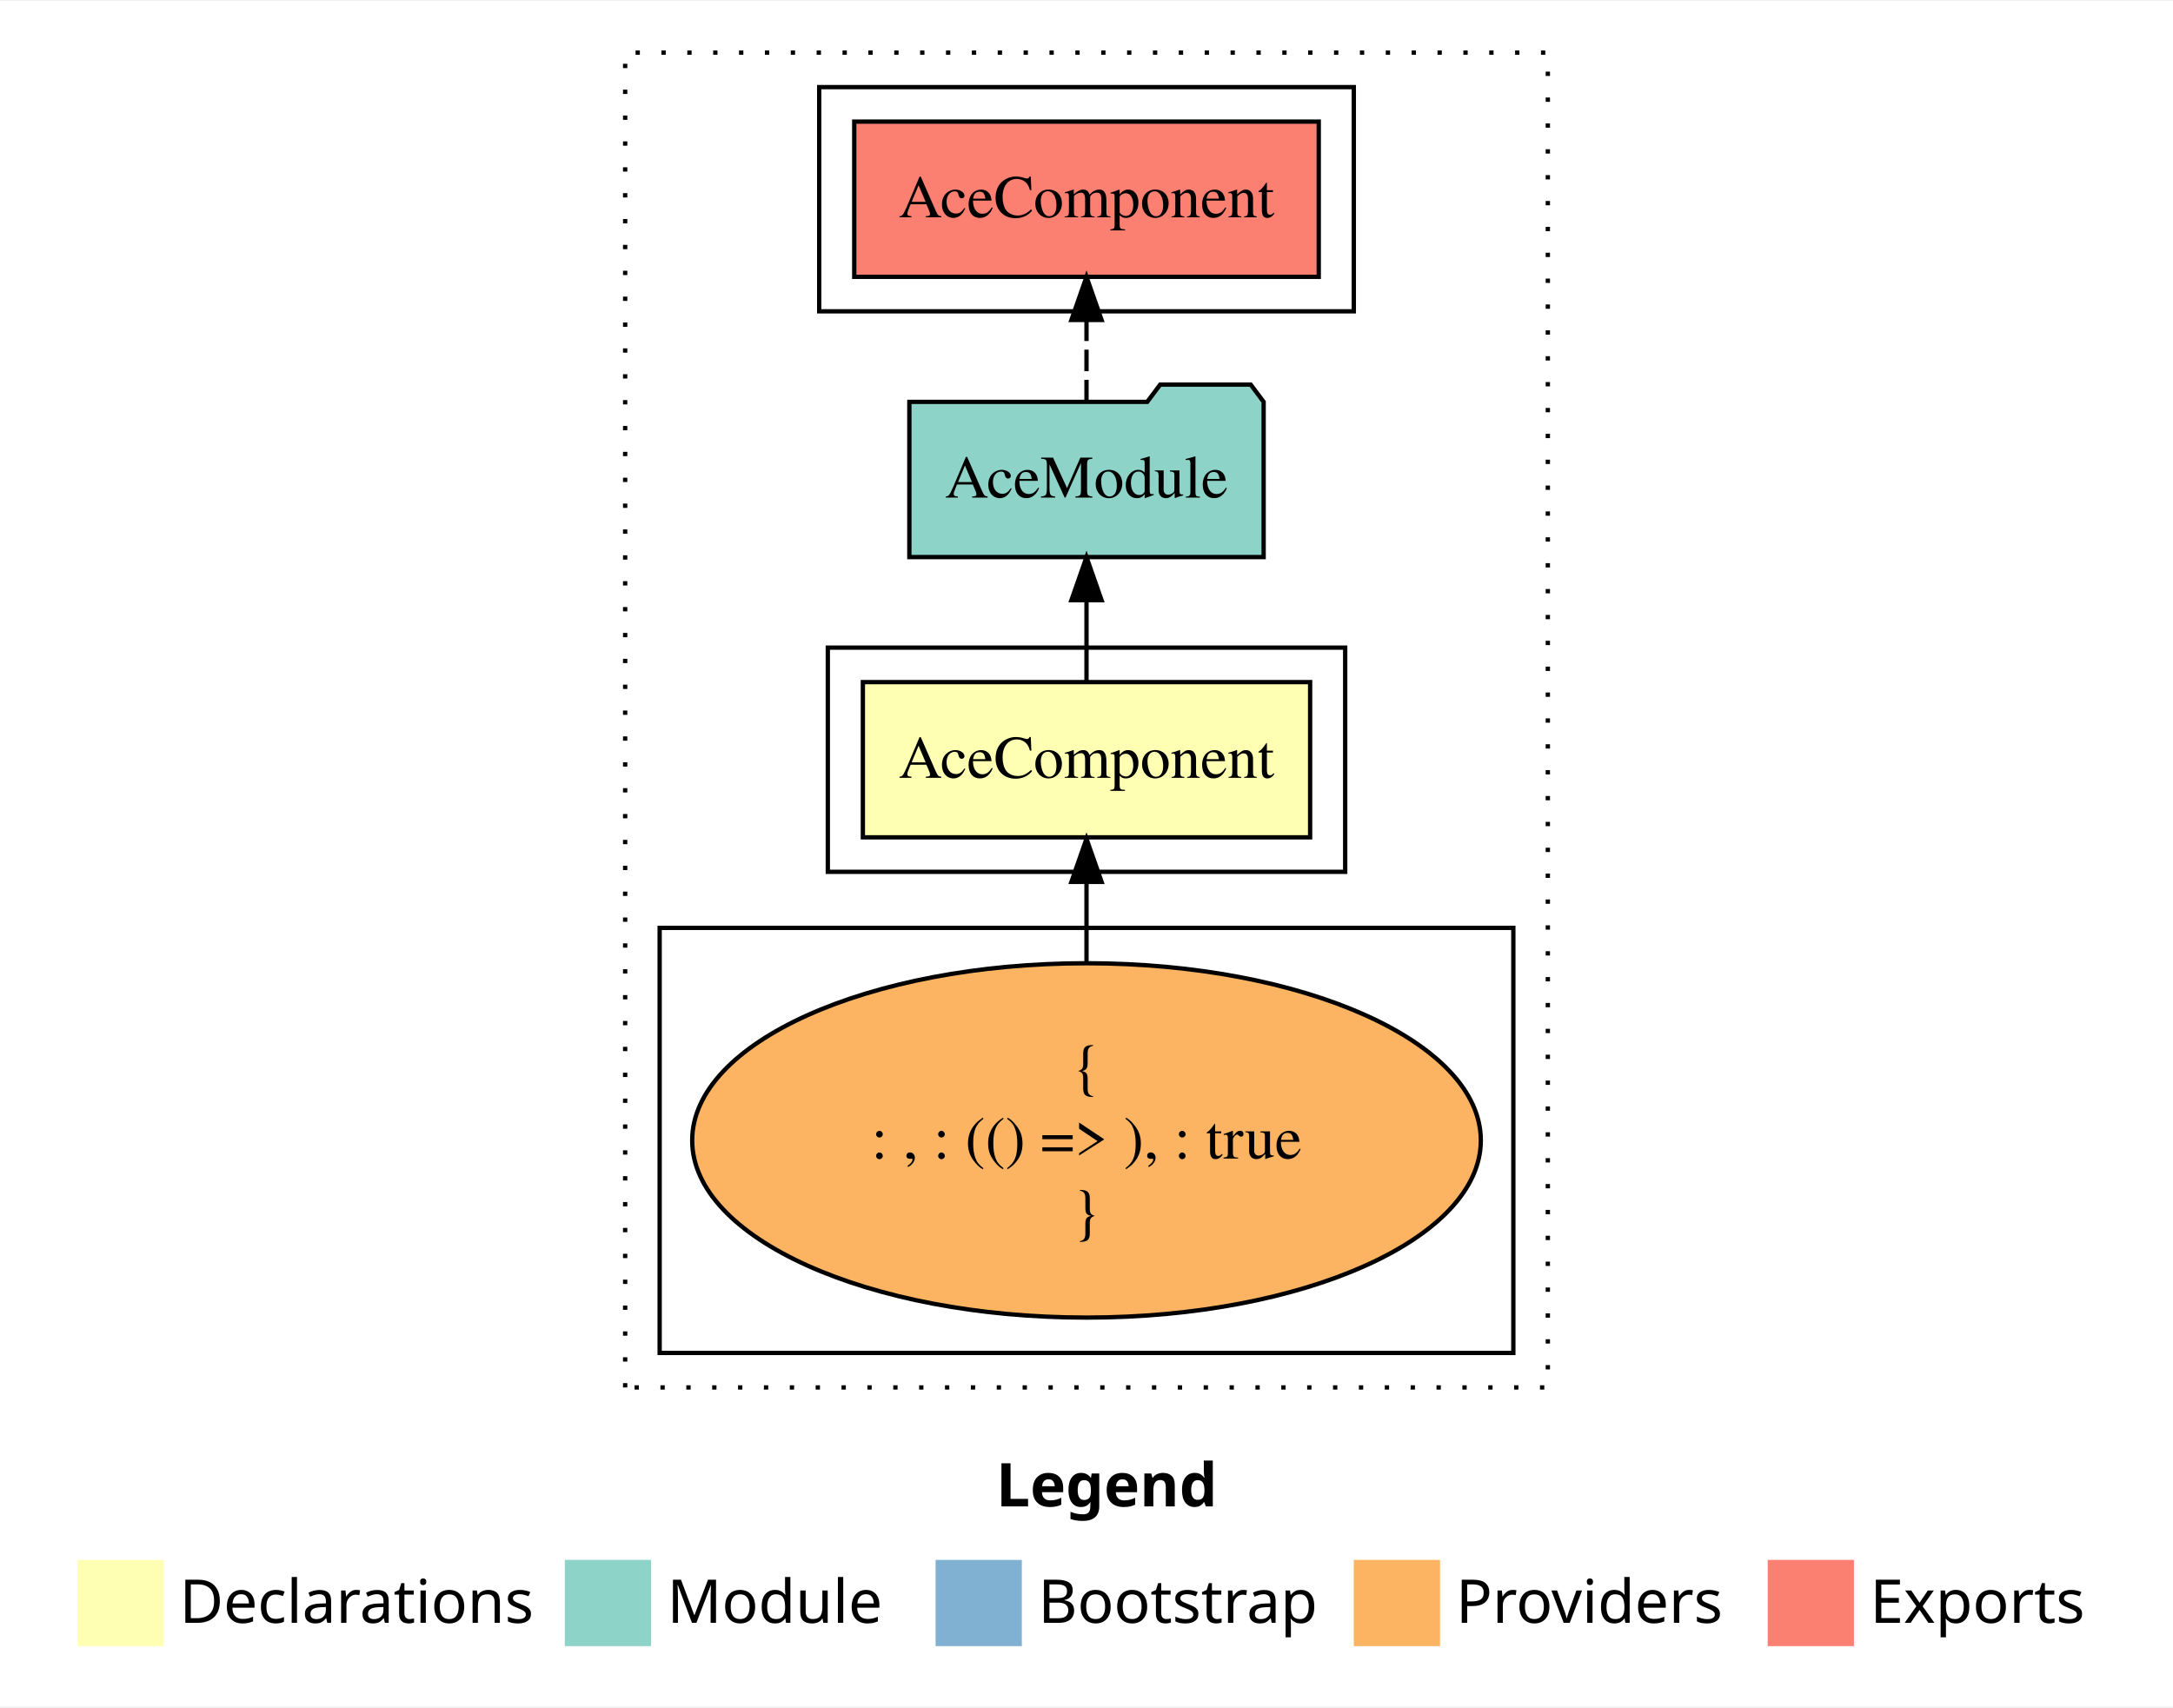
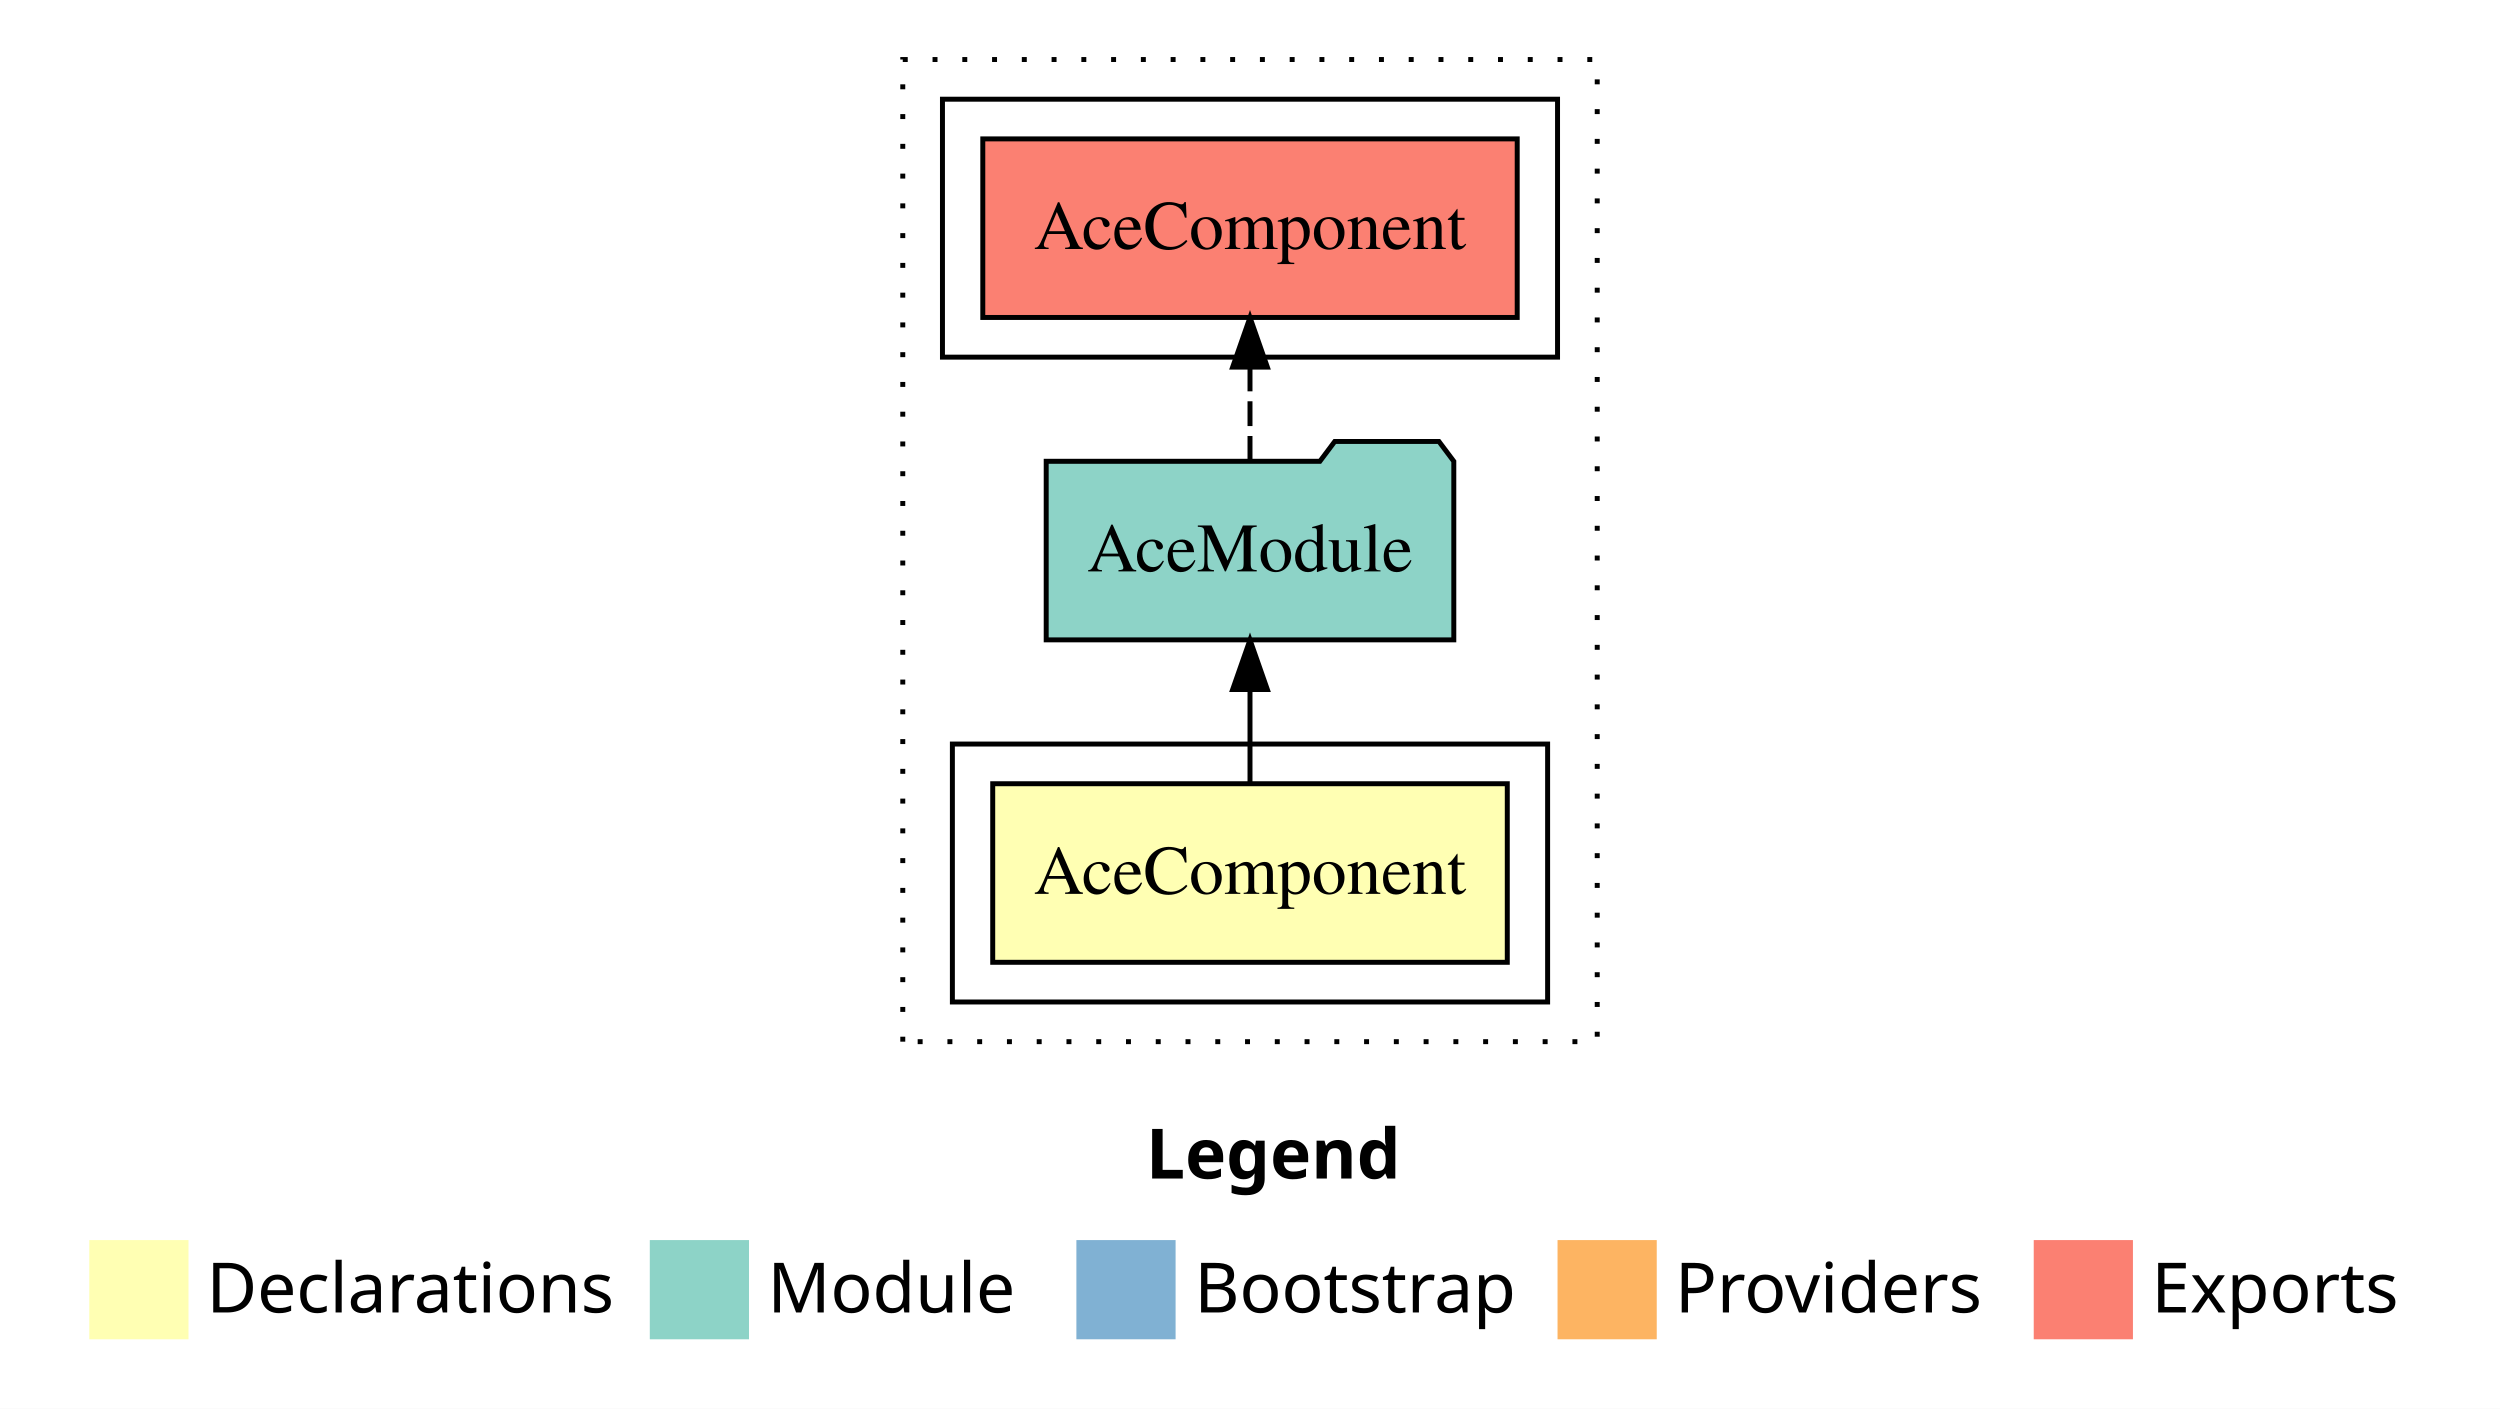
- <svg xmlns="http://www.w3.org/2000/svg" width="504pt" height="396pt" viewBox="0.00 0.00 504.00 395.59">
-   <g id="graph0" class="graph" transform="scale(1 1) rotate(0) translate(4 391.5901)">
-     <polygon fill="#ffffff" stroke="transparent" points="-4,4 -4,-391.59 500,-391.59 500,4 -4,4" />
+ <svg xmlns="http://www.w3.org/2000/svg" width="504pt" height="284pt" viewBox="0.00 0.00 504.00 284.00">
+   <g id="graph0" class="graph" transform="scale(1 1) rotate(0) translate(4 280)">
+     <polygon fill="#ffffff" stroke="transparent" points="-4,4 -4,-280 500,-280 500,4 -4,4" />
    <text text-anchor="start" x="227.009" y="-42.4" font-family="sans-serif" font-weight="bold" font-size="14.00" fill="#000000">Legend</text>
    <polygon fill="#ffffb3" stroke="transparent" points="14,-10 14,-30 34,-30 34,-10 14,-10" />
    <text text-anchor="start" x="37.629" y="-15.4" font-family="sans-serif" font-size="14.00" fill="#000000">  Declarations</text>
    <polygon fill="#8dd3c7" stroke="transparent" points="127,-10 127,-30 147,-30 147,-10 127,-10" />
    <text text-anchor="start" x="150.725" y="-15.4" font-family="sans-serif" font-size="14.00" fill="#000000">  Module</text>
    <polygon fill="#80b1d3" stroke="transparent" points="213,-10 213,-30 233,-30 233,-10 213,-10" />
    <text text-anchor="start" x="236.781" y="-15.4" font-family="sans-serif" font-size="14.00" fill="#000000">  Bootstrap</text>
    <polygon fill="#fdb462" stroke="transparent" points="310,-10 310,-30 330,-30 330,-10 310,-10" />
    <text text-anchor="start" x="333.673" y="-15.4" font-family="sans-serif" font-size="14.00" fill="#000000">  Providers</text>
    <polygon fill="#fb8072" stroke="transparent" points="406,-10 406,-30 426,-30 426,-10 406,-10" />
    <text text-anchor="start" x="429.726" y="-15.4" font-family="sans-serif" font-size="14.00" fill="#000000">  Exports</text>
    <g id="clust1" class="cluster">
-       <polygon fill="none" stroke="#000000" stroke-dasharray="1,5" points="141,-70 141,-379.59 355,-379.59 355,-70 141,-70" />
+       <polygon fill="none" stroke="#000000" stroke-dasharray="1,5" points="178,-70 178,-268 318,-268 318,-70 178,-70" />
    </g>
    <g id="clust2" class="cluster">
-       <polygon fill="none" stroke="#000000" points="188,-189.59 188,-241.59 308,-241.59 308,-189.59 188,-189.59" />
-     </g>
-     <g id="clust3" class="cluster">
-       <polygon fill="none" stroke="#000000" points="149,-78 149,-176.59 347,-176.59 347,-78 149,-78" />
+       <polygon fill="none" stroke="#000000" points="188,-78 188,-130 308,-130 308,-78 188,-78" />
    </g>
    <g id="clust5" class="cluster">
-       <polygon fill="none" stroke="#000000" points="186,-319.59 186,-371.59 310,-371.59 310,-319.59 186,-319.59" />
+       <polygon fill="none" stroke="#000000" points="186,-208 186,-260 310,-260 310,-208 186,-208" />
    </g>
    <g id="node1" class="node">
-       <polygon fill="#ffffb3" stroke="#000000" points="299.868,-233.59 196.132,-233.59 196.132,-197.59 299.868,-197.59 299.868,-233.59" />
-       <text text-anchor="middle" x="248" y="-211.39" font-family="Times,serif" font-size="14.00" fill="#000000">AceComponent</text>
+       <polygon fill="#ffffb3" stroke="#000000" points="299.868,-122 196.132,-122 196.132,-86 299.868,-86 299.868,-122" />
+       <text text-anchor="middle" x="248" y="-99.8" font-family="Times,serif" font-size="14.00" fill="#000000">AceComponent</text>
    </g>
    <g id="node2" class="node">
-       <polygon fill="#8dd3c7" stroke="#000000" points="289.086,-298.59 286.086,-302.59 265.086,-302.59 262.086,-298.59 206.914,-298.59 206.914,-262.59 289.086,-262.59 289.086,-298.59" />
-       <text text-anchor="middle" x="248" y="-276.39" font-family="Times,serif" font-size="14.00" fill="#000000">AceModule</text>
+       <polygon fill="#8dd3c7" stroke="#000000" points="289.086,-187 286.086,-191 265.086,-191 262.086,-187 206.914,-187 206.914,-151 289.086,-151 289.086,-187" />
+       <text text-anchor="middle" x="248" y="-164.8" font-family="Times,serif" font-size="14.00" fill="#000000">AceModule</text>
    </g>
    <g id="edge1" class="edge">
-       <path fill="none" stroke="#000000" d="M248,-233.696C248,-233.696 248,-252.581 248,-252.581" />
-       <polygon fill="#000000" stroke="#000000" points="244.5,-252.581 248,-262.581 251.5,-252.581 244.5,-252.581" />
-     </g>
-     <g id="node4" class="node">
-       <polygon fill="#fb8072" stroke="#000000" points="301.869,-363.59 194.131,-363.59 194.131,-327.59 301.869,-327.59 301.869,-363.59" />
-       <text text-anchor="middle" x="248" y="-341.39" font-family="Times,serif" font-size="14.00" fill="#000000">AceComponent </text>
-     </g>
-     <g id="edge3" class="edge">
-       <path fill="none" stroke="#000000" stroke-dasharray="5,2" d="M248,-298.696C248,-298.696 248,-317.581 248,-317.581" />
-       <polygon fill="#000000" stroke="#000000" points="244.5,-317.581 248,-327.581 251.5,-317.581 244.5,-317.581" />
+       <path fill="none" stroke="#000000" d="M248,-122.106C248,-122.106 248,-140.991 248,-140.991" />
+       <polygon fill="#000000" stroke="#000000" points="244.5,-140.991 248,-150.991 251.5,-140.991 244.5,-140.991" />
    </g>
    <g id="node3" class="node">
-       <ellipse fill="#fdb462" stroke="#000000" cx="248" cy="-127.295" rx="91.456" ry="41.091" />
-       <text text-anchor="middle" x="248" y="-139.895" font-family="Times,serif" font-size="14.00" fill="#000000">{</text>
-       <text text-anchor="middle" x="248" y="-123.095" font-family="Times,serif" font-size="14.00" fill="#000000">    : , : (() =&gt; ), : true</text>
-       <text text-anchor="middle" x="248" y="-106.295" font-family="Times,serif" font-size="14.00" fill="#000000">}</text>
+       <polygon fill="#fb8072" stroke="#000000" points="301.869,-252 194.131,-252 194.131,-216 301.869,-216 301.869,-252" />
+       <text text-anchor="middle" x="248" y="-229.8" font-family="Times,serif" font-size="14.00" fill="#000000">AceComponent </text>
    </g>
    <g id="edge2" class="edge">
-       <path fill="none" stroke="#000000" d="M248,-168.599C248,-168.599 248,-187.255 248,-187.255" />
-       <polygon fill="#000000" stroke="#000000" points="244.5,-187.255 248,-197.255 251.5,-187.255 244.5,-187.255" />
+       <path fill="none" stroke="#000000" stroke-dasharray="5,2" d="M248,-187.106C248,-187.106 248,-205.991 248,-205.991" />
+       <polygon fill="#000000" stroke="#000000" points="244.5,-205.991 248,-215.991 251.5,-205.991 244.5,-205.991" />
    </g>
  </g>
</svg>
